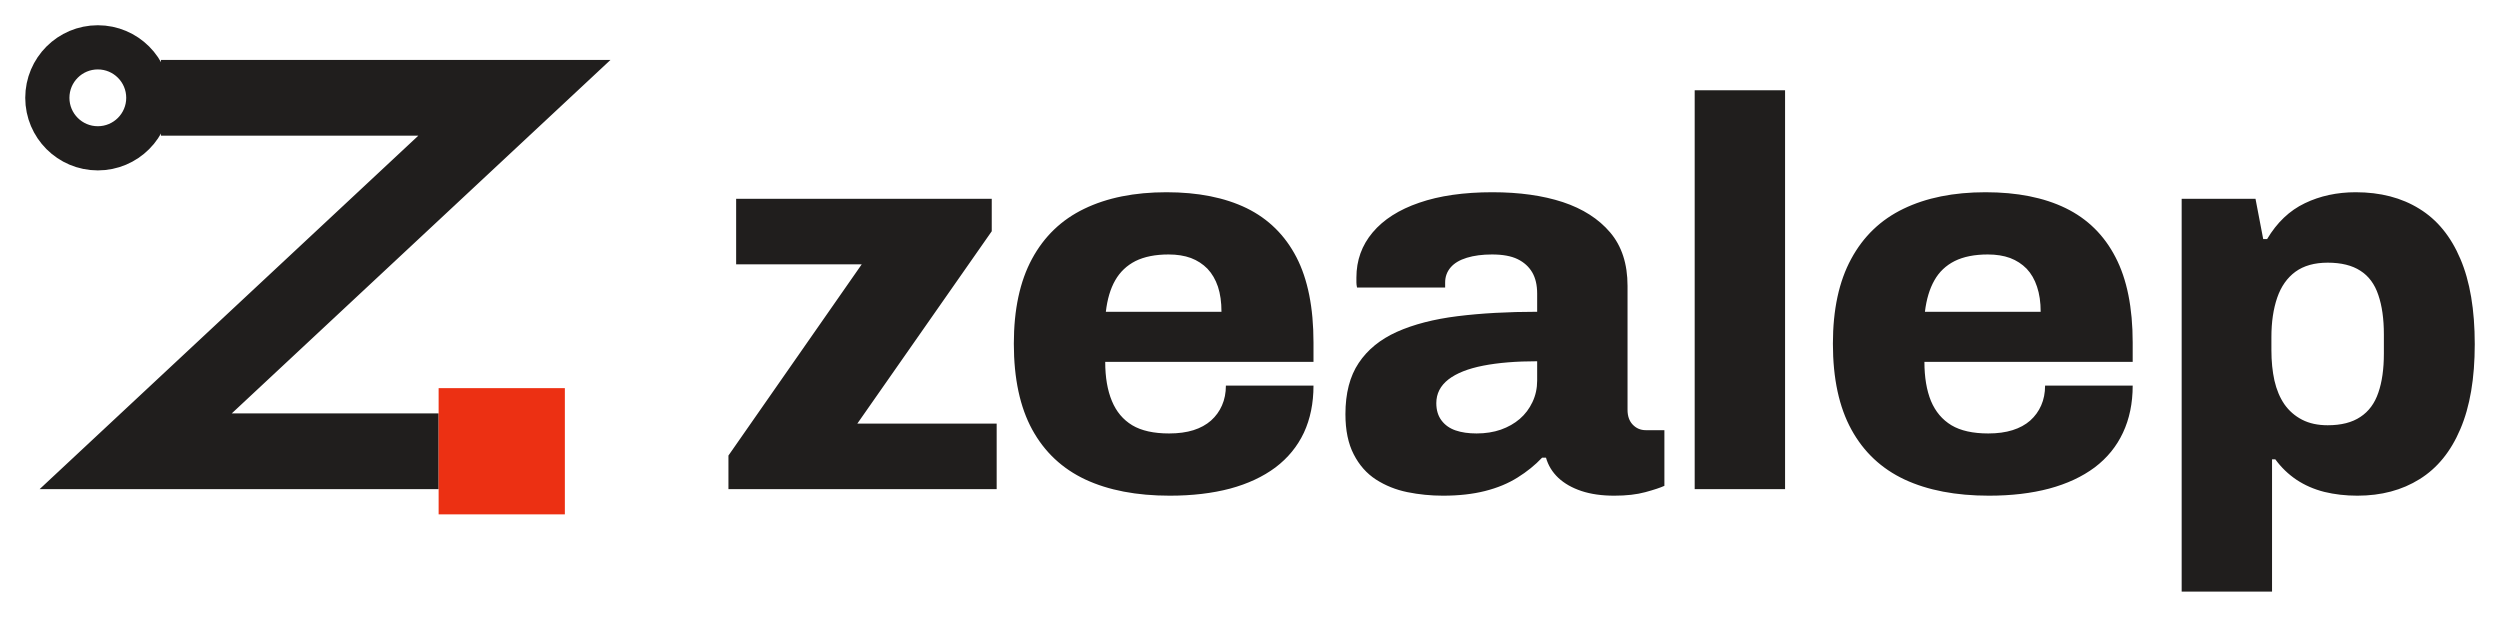
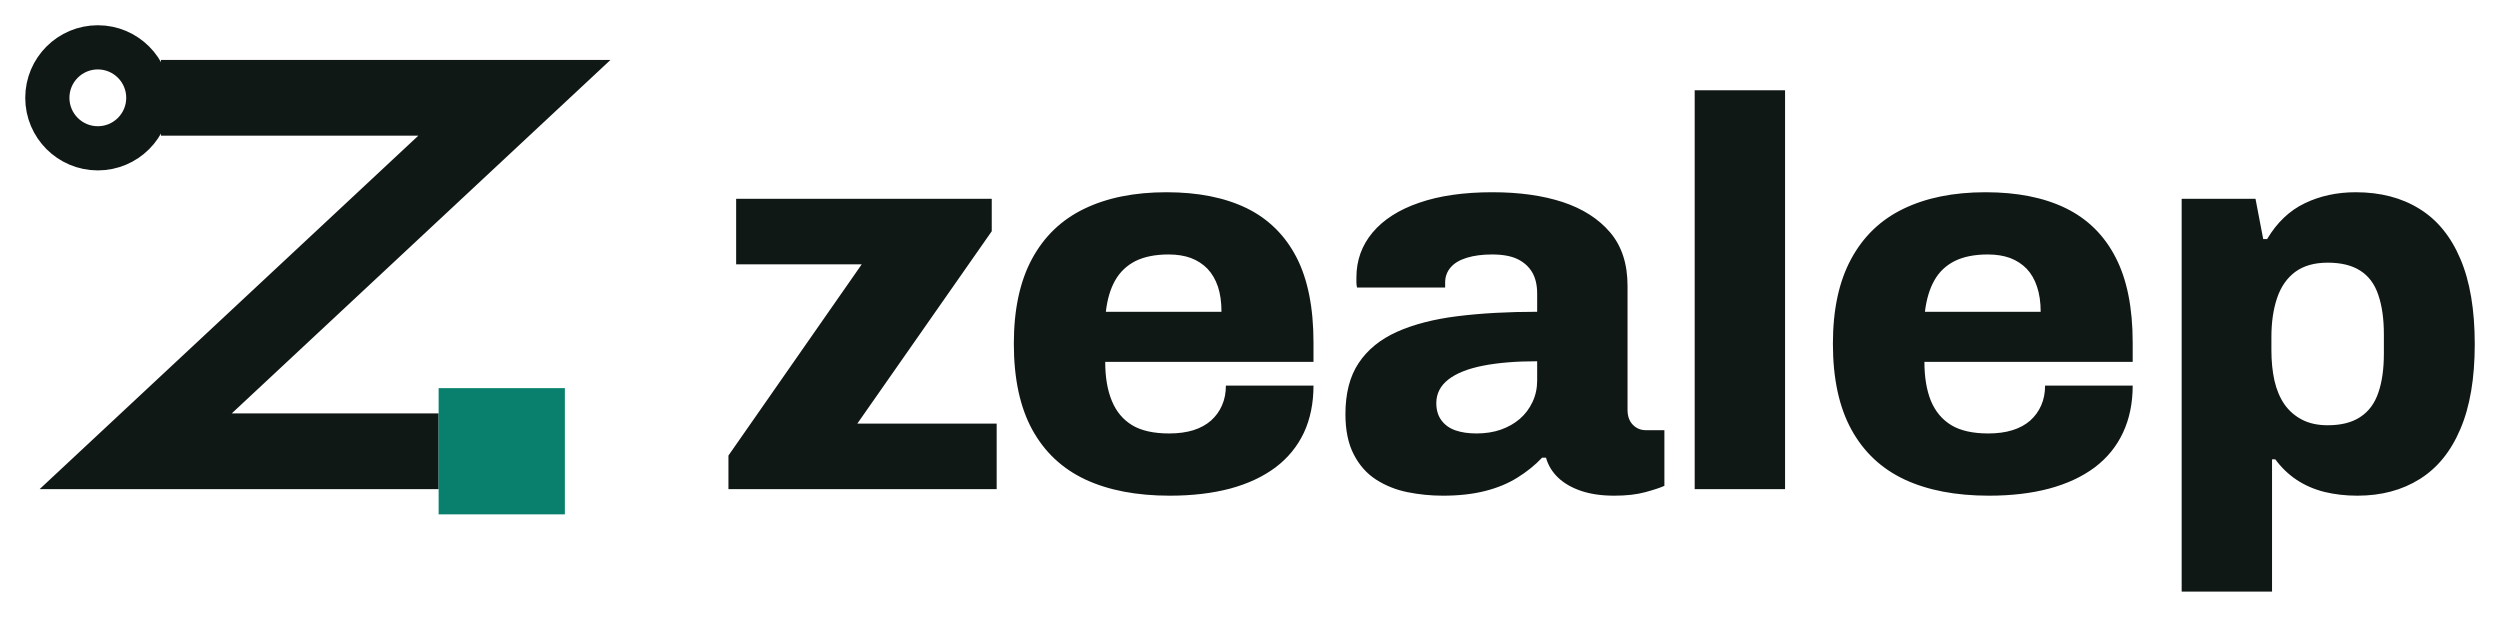
<svg xmlns="http://www.w3.org/2000/svg" viewBox="-0.75 2.25 198.06 48.87">
  <g transform="translate(0 0) scale(1)">
-     <circle cx="7" cy="10" r="4" fill="none" stroke="#201e1d" stroke-width="3.5" />
-     <path d="M12 10H40L10 38H34" fill="none" stroke="#201e1d" stroke-width="6" stroke-miterlimit="10" />
-     <rect x="34" y="33" width="10" height="10" fill="#ec3013" />
+     <circle cx="7" cy="10" r="4" fill="none" stroke="#101816" stroke-width="3.5" />
+     <path d="M12 10H40L10 38H34" fill="none" stroke="#101816" stroke-width="6" stroke-miterlimit="10" />
+     <rect x="34" y="33" width="10" height="10" fill="#08806d" />
  </g>
-   <path d="M78.21 41L56.96 41L56.96 38.34L67.52 23.19L57.57 23.19L57.57 18L77.82 18L77.82 20.57L67.17 35.81L78.21 35.81L78.21 41ZM91.92 41.52L91.92 41.52Q87.99 41.52 85.24 40.24Q82.49 38.95 81.03 36.29Q79.57 33.62 79.57 29.48L79.57 29.48Q79.57 25.42 81.01 22.76Q82.45 20.09 85.15 18.79Q87.86 17.48 91.66 17.48L91.66 17.48Q95.41 17.48 98.01 18.74Q100.60 20.01 101.96 22.63Q103.31 25.24 103.31 29.39L103.31 29.39L103.31 30.92L86.81 30.92Q86.81 32.75 87.34 34.02Q87.86 35.28 88.95 35.94Q90.04 36.59 91.87 36.59L91.87 36.59Q92.97 36.59 93.80 36.33Q94.62 36.07 95.19 35.57Q95.76 35.06 96.06 34.37Q96.37 33.67 96.37 32.80L96.37 32.80L103.31 32.80Q103.31 34.89 102.55 36.53Q101.78 38.16 100.30 39.28Q98.81 40.39 96.70 40.96Q94.58 41.52 91.92 41.52ZM86.86 26.95L86.86 26.95L96.02 26.95Q96.02 25.81 95.74 24.96Q95.45 24.11 94.91 23.54Q94.36 22.98 93.60 22.69Q92.83 22.41 91.83 22.41L91.83 22.41Q90.26 22.41 89.21 22.93Q88.17 23.46 87.60 24.46Q87.03 25.46 86.86 26.95ZM113.57 41.52L113.57 41.52Q112.13 41.52 110.75 41.24Q109.38 40.96 108.26 40.24Q107.15 39.52 106.50 38.25Q105.84 36.98 105.84 35.06L105.84 35.06Q105.84 32.58 106.89 31.01Q107.94 29.43 109.92 28.54Q111.91 27.65 114.72 27.30Q117.54 26.95 121.03 26.95L121.03 26.95L121.03 25.51Q121.03 24.50 120.64 23.83Q120.24 23.15 119.48 22.78Q118.72 22.41 117.45 22.41L117.45 22.41Q116.31 22.41 115.46 22.67Q114.61 22.93 114.18 23.43Q113.74 23.94 113.74 24.63L113.74 24.63L113.74 25.03L106.76 25.03Q106.71 24.81 106.71 24.63L106.71 24.63L106.71 24.24Q106.71 22.19 108.00 20.66Q109.29 19.13 111.69 18.31Q114.09 17.48 117.49 17.48L117.49 17.48Q120.68 17.48 123.06 18.26Q125.44 19.05 126.81 20.66Q128.19 22.28 128.19 24.90L128.19 24.90L128.19 34.72Q128.19 35.46 128.60 35.89Q129.02 36.33 129.63 36.33L129.63 36.33L131.11 36.33L131.11 40.74Q130.63 40.96 129.60 41.24Q128.58 41.52 127.14 41.52L127.14 41.52Q125.65 41.52 124.54 41.15Q123.43 40.78 122.71 40.11Q121.99 39.43 121.73 38.51L121.73 38.51L121.42 38.51Q120.59 39.39 119.48 40.08Q118.37 40.78 116.90 41.15Q115.44 41.52 113.57 41.52ZM116.23 36.59L116.23 36.59Q117.28 36.59 118.15 36.29Q119.02 35.98 119.65 35.44Q120.29 34.89 120.66 34.10Q121.03 33.32 121.03 32.40L121.03 32.40L121.03 30.87Q118.54 30.87 116.75 31.22Q114.96 31.57 114.00 32.31Q113.04 33.06 113.04 34.19L113.04 34.19Q113.04 35.02 113.46 35.57Q113.87 36.11 114.57 36.35Q115.27 36.59 116.23 36.59ZM140.67 41L133.51 41L133.51 9.40L140.67 9.40L140.67 41ZM156.82 41.52L156.82 41.52Q152.89 41.52 150.14 40.24Q147.39 38.95 145.93 36.29Q144.46 33.62 144.46 29.48L144.46 29.48Q144.46 25.42 145.91 22.76Q147.35 20.09 150.05 18.79Q152.76 17.48 156.55 17.48L156.55 17.48Q160.31 17.48 162.90 18.74Q165.50 20.01 166.85 22.63Q168.21 25.24 168.21 29.39L168.21 29.39L168.21 30.92L151.71 30.92Q151.71 32.75 152.23 34.02Q152.76 35.28 153.85 35.94Q154.94 36.59 156.77 36.59L156.77 36.59Q157.86 36.59 158.69 36.33Q159.52 36.07 160.09 35.57Q160.66 35.06 160.96 34.37Q161.27 33.67 161.27 32.80L161.27 32.80L168.21 32.80Q168.21 34.89 167.44 36.53Q166.68 38.16 165.20 39.28Q163.71 40.39 161.59 40.96Q159.48 41.52 156.82 41.52ZM151.75 26.95L151.75 26.95L160.92 26.95Q160.92 25.81 160.63 24.96Q160.35 24.11 159.81 23.54Q159.26 22.98 158.50 22.69Q157.73 22.41 156.73 22.41L156.73 22.41Q155.16 22.41 154.11 22.93Q153.06 23.46 152.50 24.46Q151.93 25.46 151.75 26.95ZM179.25 49.12L172.09 49.12L172.09 18L177.94 18L178.55 21.19L178.86 21.19Q180.03 19.22 181.85 18.35Q183.66 17.48 185.88 17.48L185.88 17.48Q188.81 17.48 190.92 18.79Q193.04 20.09 194.17 22.76Q195.31 25.42 195.31 29.52L195.31 29.52Q195.31 33.58 194.17 36.24Q193.04 38.91 190.94 40.21Q188.85 41.52 186.01 41.52L186.01 41.52Q184.62 41.52 183.39 41.22Q182.17 40.91 181.19 40.26Q180.21 39.60 179.51 38.64L179.51 38.64L179.25 38.64L179.25 49.12ZM183.66 35.94L183.66 35.94Q185.27 35.94 186.25 35.28Q187.24 34.63 187.67 33.36Q188.11 32.10 188.11 30.26L188.11 30.26L188.11 28.74Q188.11 26.90 187.67 25.62Q187.24 24.33 186.25 23.70Q185.27 23.06 183.66 23.06L183.66 23.06Q182.09 23.06 181.10 23.78Q180.12 24.50 179.66 25.83Q179.20 27.17 179.20 28.95L179.20 28.95L179.20 30.00Q179.20 31.31 179.44 32.40Q179.69 33.49 180.23 34.28Q180.78 35.06 181.63 35.50Q182.48 35.94 183.66 35.94Z" fill="#201e1d" />
+   <path d="M78.21 41L56.96 41L56.96 38.34L67.52 23.19L57.57 23.19L57.57 18L77.82 18L77.82 20.57L67.17 35.81L78.21 35.81L78.21 41ZM91.92 41.52L91.92 41.52Q87.99 41.52 85.24 40.24Q82.49 38.95 81.03 36.29Q79.57 33.62 79.57 29.48L79.57 29.48Q79.57 25.42 81.01 22.76Q82.45 20.09 85.15 18.79Q87.86 17.48 91.66 17.48L91.66 17.48Q95.41 17.48 98.01 18.74Q100.60 20.01 101.96 22.63Q103.31 25.24 103.31 29.39L103.31 29.39L103.31 30.92L86.81 30.92Q86.81 32.75 87.34 34.02Q87.86 35.28 88.95 35.94Q90.04 36.59 91.87 36.59L91.87 36.59Q92.97 36.59 93.80 36.33Q94.62 36.07 95.19 35.57Q95.76 35.06 96.06 34.37Q96.37 33.67 96.37 32.80L96.37 32.80L103.31 32.80Q103.31 34.89 102.55 36.53Q101.78 38.16 100.30 39.28Q98.81 40.39 96.70 40.96Q94.58 41.52 91.92 41.52ZM86.86 26.95L86.86 26.95L96.02 26.95Q96.02 25.81 95.74 24.96Q95.45 24.11 94.91 23.54Q94.36 22.98 93.60 22.69Q92.83 22.41 91.83 22.41L91.83 22.41Q90.26 22.41 89.21 22.93Q88.17 23.46 87.60 24.46Q87.03 25.46 86.86 26.95ZM113.57 41.52L113.57 41.52Q112.13 41.52 110.75 41.24Q109.38 40.96 108.26 40.24Q107.15 39.52 106.50 38.25Q105.84 36.98 105.84 35.06L105.84 35.06Q105.84 32.58 106.89 31.01Q107.94 29.43 109.92 28.54Q111.91 27.65 114.72 27.30Q117.54 26.95 121.03 26.95L121.03 26.95L121.03 25.51Q121.03 24.50 120.64 23.83Q120.24 23.15 119.48 22.78Q118.72 22.41 117.45 22.41L117.45 22.41Q116.31 22.41 115.46 22.67Q114.61 22.93 114.18 23.43Q113.74 23.94 113.74 24.63L113.74 24.63L113.74 25.03L106.76 25.03Q106.71 24.81 106.71 24.63L106.71 24.63L106.71 24.24Q106.71 22.19 108.00 20.66Q109.29 19.13 111.69 18.31Q114.09 17.48 117.49 17.48L117.49 17.48Q120.68 17.48 123.06 18.26Q125.44 19.05 126.81 20.66Q128.19 22.28 128.19 24.90L128.19 24.90L128.19 34.72Q128.19 35.46 128.60 35.89Q129.02 36.33 129.63 36.33L129.63 36.33L131.11 36.33L131.11 40.74Q130.63 40.96 129.60 41.24Q128.58 41.52 127.14 41.52L127.14 41.52Q125.65 41.52 124.54 41.15Q123.43 40.78 122.71 40.11Q121.99 39.43 121.73 38.51L121.73 38.51L121.42 38.51Q120.59 39.39 119.48 40.08Q118.37 40.78 116.90 41.15Q115.44 41.52 113.57 41.52ZM116.23 36.59L116.23 36.59Q117.28 36.59 118.15 36.29Q119.02 35.98 119.65 35.44Q120.29 34.89 120.66 34.10Q121.03 33.32 121.03 32.40L121.03 32.40L121.03 30.87Q118.54 30.87 116.75 31.22Q114.96 31.57 114.00 32.31Q113.04 33.06 113.04 34.19L113.04 34.19Q113.04 35.02 113.46 35.57Q113.87 36.11 114.57 36.35Q115.27 36.59 116.23 36.59ZM140.67 41L133.51 41L133.51 9.40L140.67 9.40L140.67 41ZM156.82 41.52L156.82 41.52Q152.89 41.52 150.14 40.24Q147.39 38.95 145.93 36.29Q144.46 33.62 144.46 29.48L144.46 29.48Q144.46 25.42 145.91 22.76Q147.35 20.09 150.05 18.79Q152.76 17.48 156.55 17.48L156.55 17.48Q160.31 17.48 162.90 18.74Q165.50 20.01 166.85 22.63Q168.21 25.24 168.21 29.39L168.21 29.39L168.21 30.92L151.71 30.92Q151.71 32.75 152.23 34.02Q152.76 35.28 153.85 35.94Q154.94 36.59 156.77 36.59L156.77 36.59Q157.86 36.59 158.69 36.33Q159.52 36.07 160.09 35.57Q160.66 35.06 160.96 34.37Q161.27 33.67 161.27 32.80L161.27 32.80L168.21 32.80Q168.21 34.89 167.44 36.53Q166.68 38.16 165.20 39.28Q163.71 40.39 161.59 40.96Q159.48 41.52 156.82 41.52ZM151.75 26.95L151.75 26.95L160.92 26.95Q160.92 25.81 160.63 24.96Q160.35 24.11 159.81 23.54Q159.26 22.98 158.50 22.69Q157.73 22.41 156.73 22.41L156.73 22.41Q155.16 22.41 154.11 22.93Q153.06 23.46 152.50 24.46Q151.93 25.46 151.75 26.95ZM179.25 49.12L172.09 49.12L172.09 18L177.94 18L178.55 21.19L178.86 21.19Q180.03 19.22 181.85 18.35Q183.66 17.48 185.88 17.48L185.88 17.48Q188.81 17.48 190.92 18.79Q193.04 20.09 194.17 22.76Q195.31 25.42 195.31 29.52L195.31 29.52Q195.31 33.58 194.17 36.24Q193.04 38.91 190.94 40.21Q188.85 41.52 186.01 41.52L186.01 41.52Q184.62 41.52 183.39 41.22Q182.17 40.91 181.19 40.26Q180.21 39.60 179.51 38.64L179.51 38.64L179.25 38.64L179.25 49.12ZM183.66 35.94L183.66 35.94Q185.27 35.94 186.25 35.28Q187.24 34.63 187.67 33.36Q188.11 32.10 188.11 30.26L188.11 30.26L188.11 28.74Q188.11 26.90 187.67 25.62Q187.24 24.33 186.25 23.70Q185.27 23.06 183.66 23.06L183.66 23.06Q182.09 23.06 181.10 23.78Q180.12 24.50 179.66 25.83Q179.20 27.17 179.20 28.95L179.20 28.95L179.20 30.00Q179.20 31.31 179.44 32.40Q179.69 33.49 180.23 34.28Q180.78 35.06 181.63 35.50Q182.48 35.94 183.66 35.94Z" fill="#101816" />
</svg>
